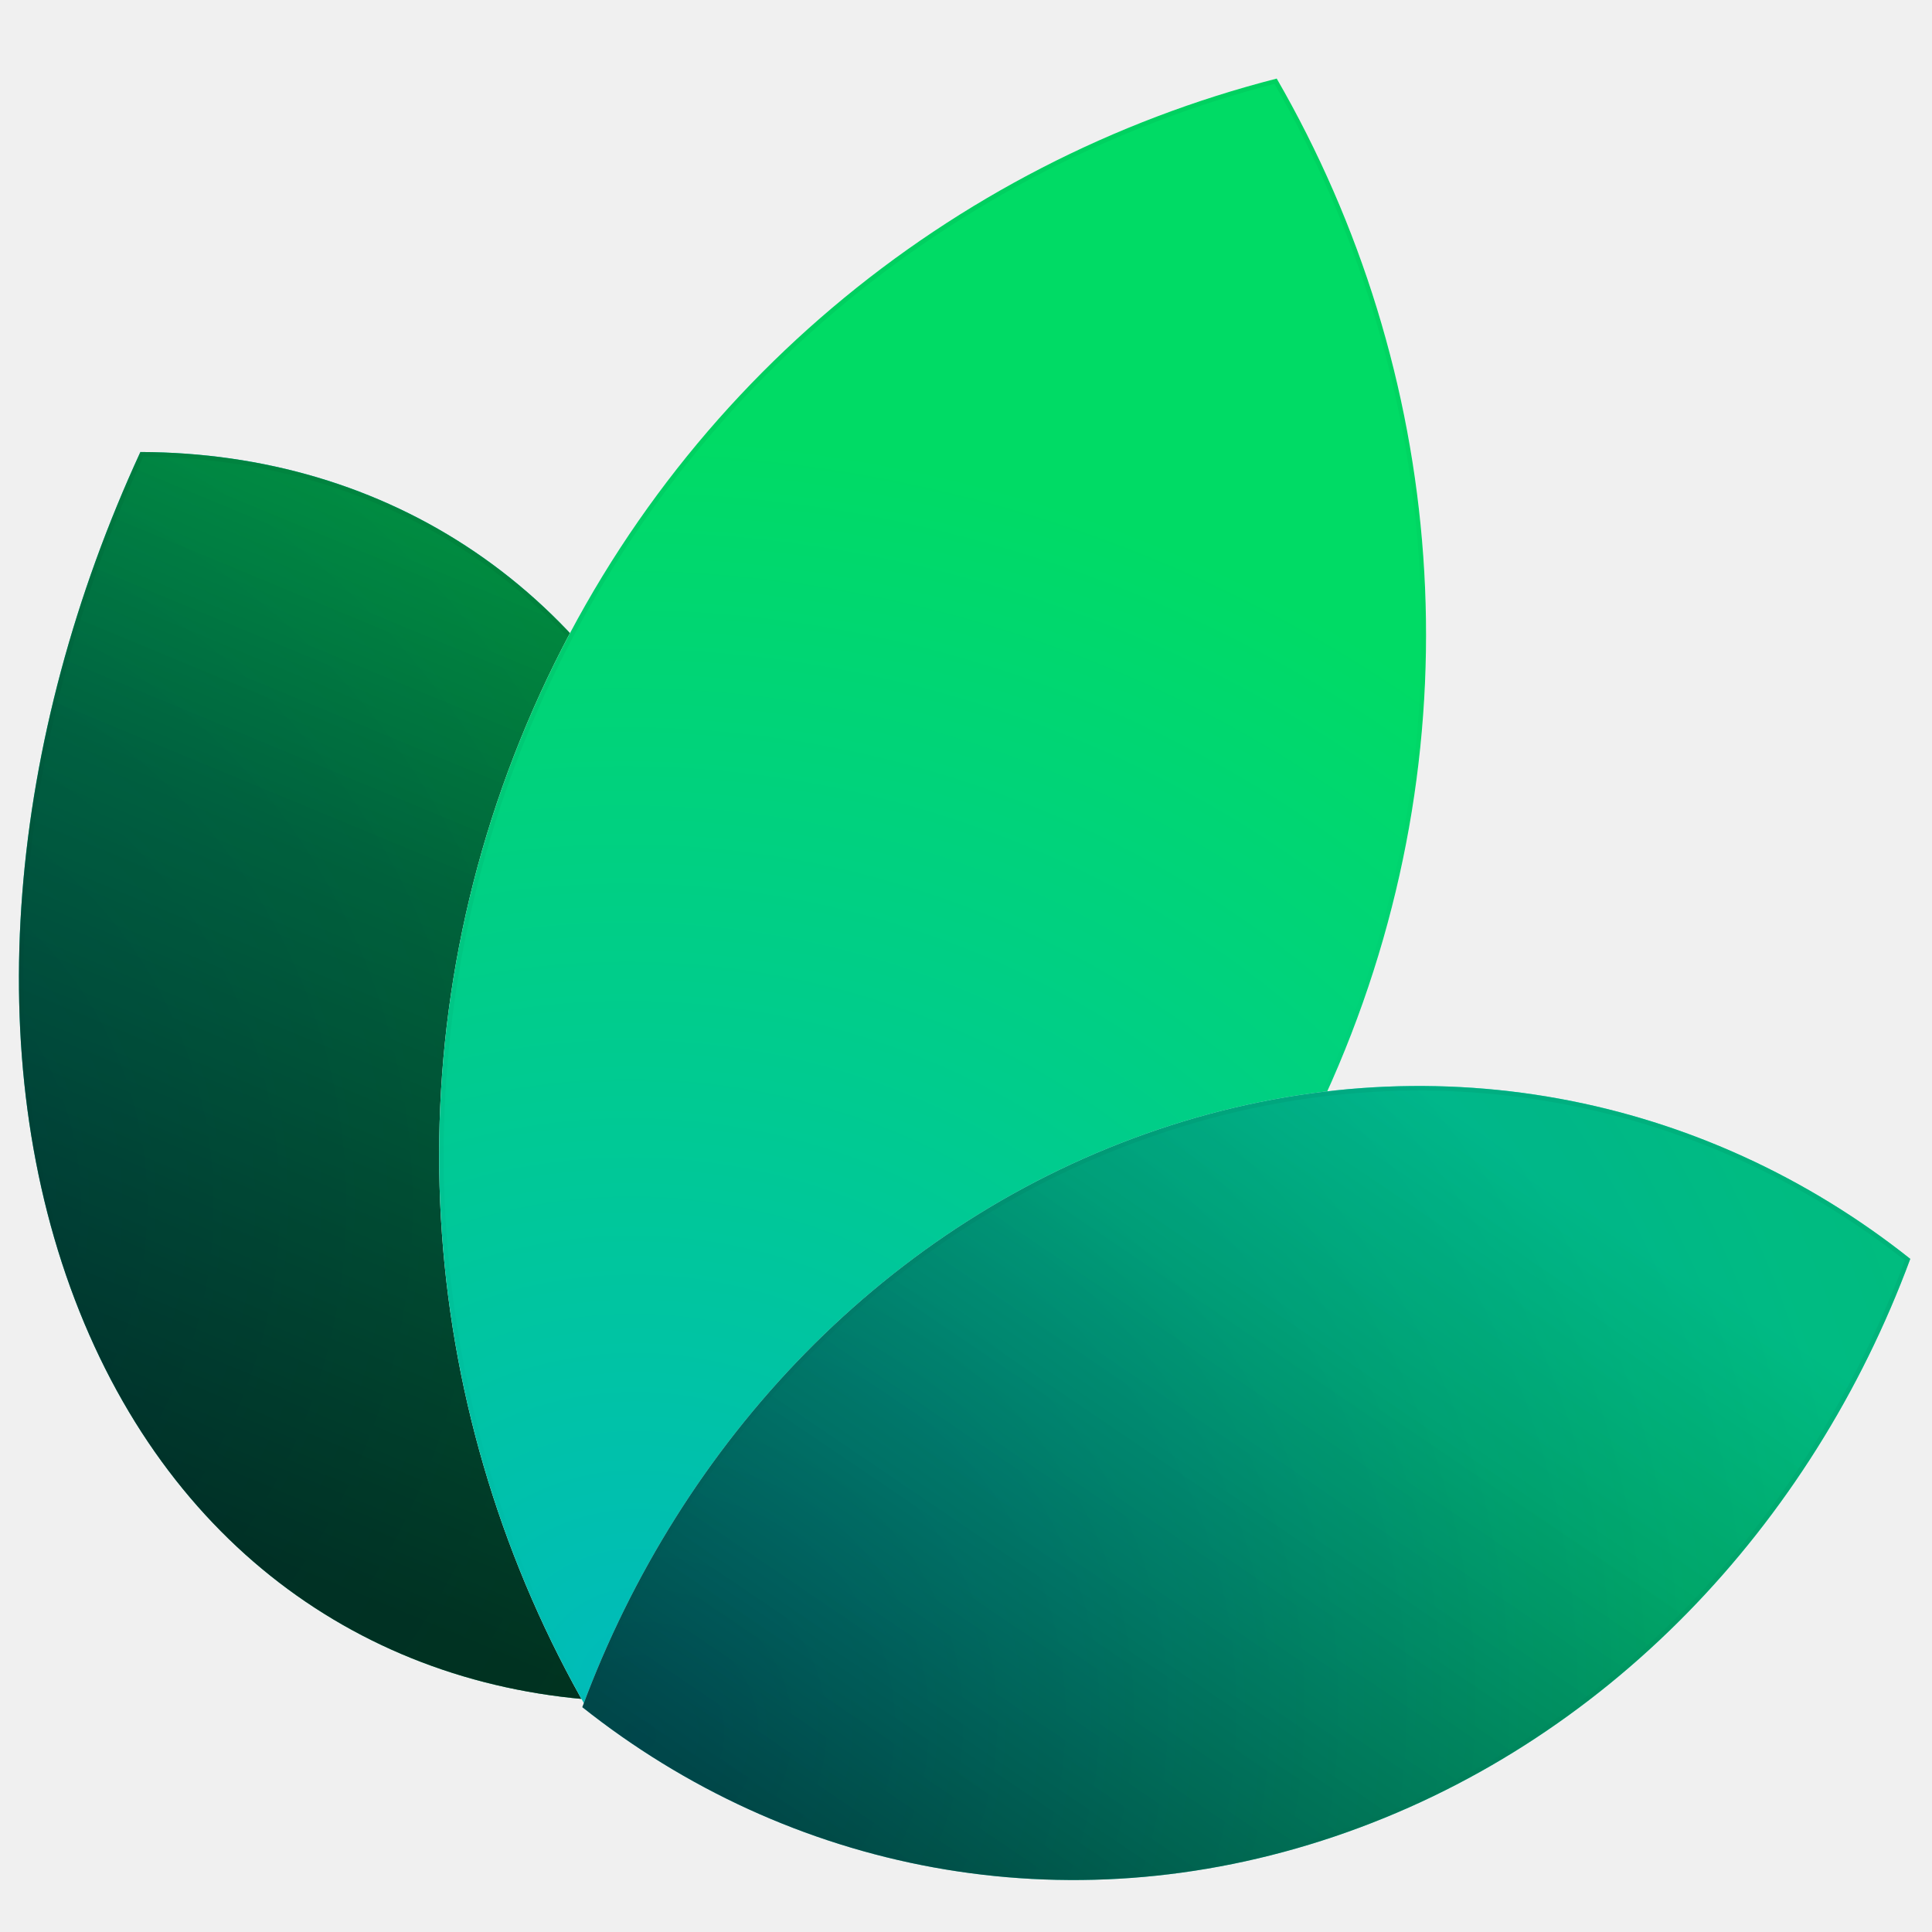
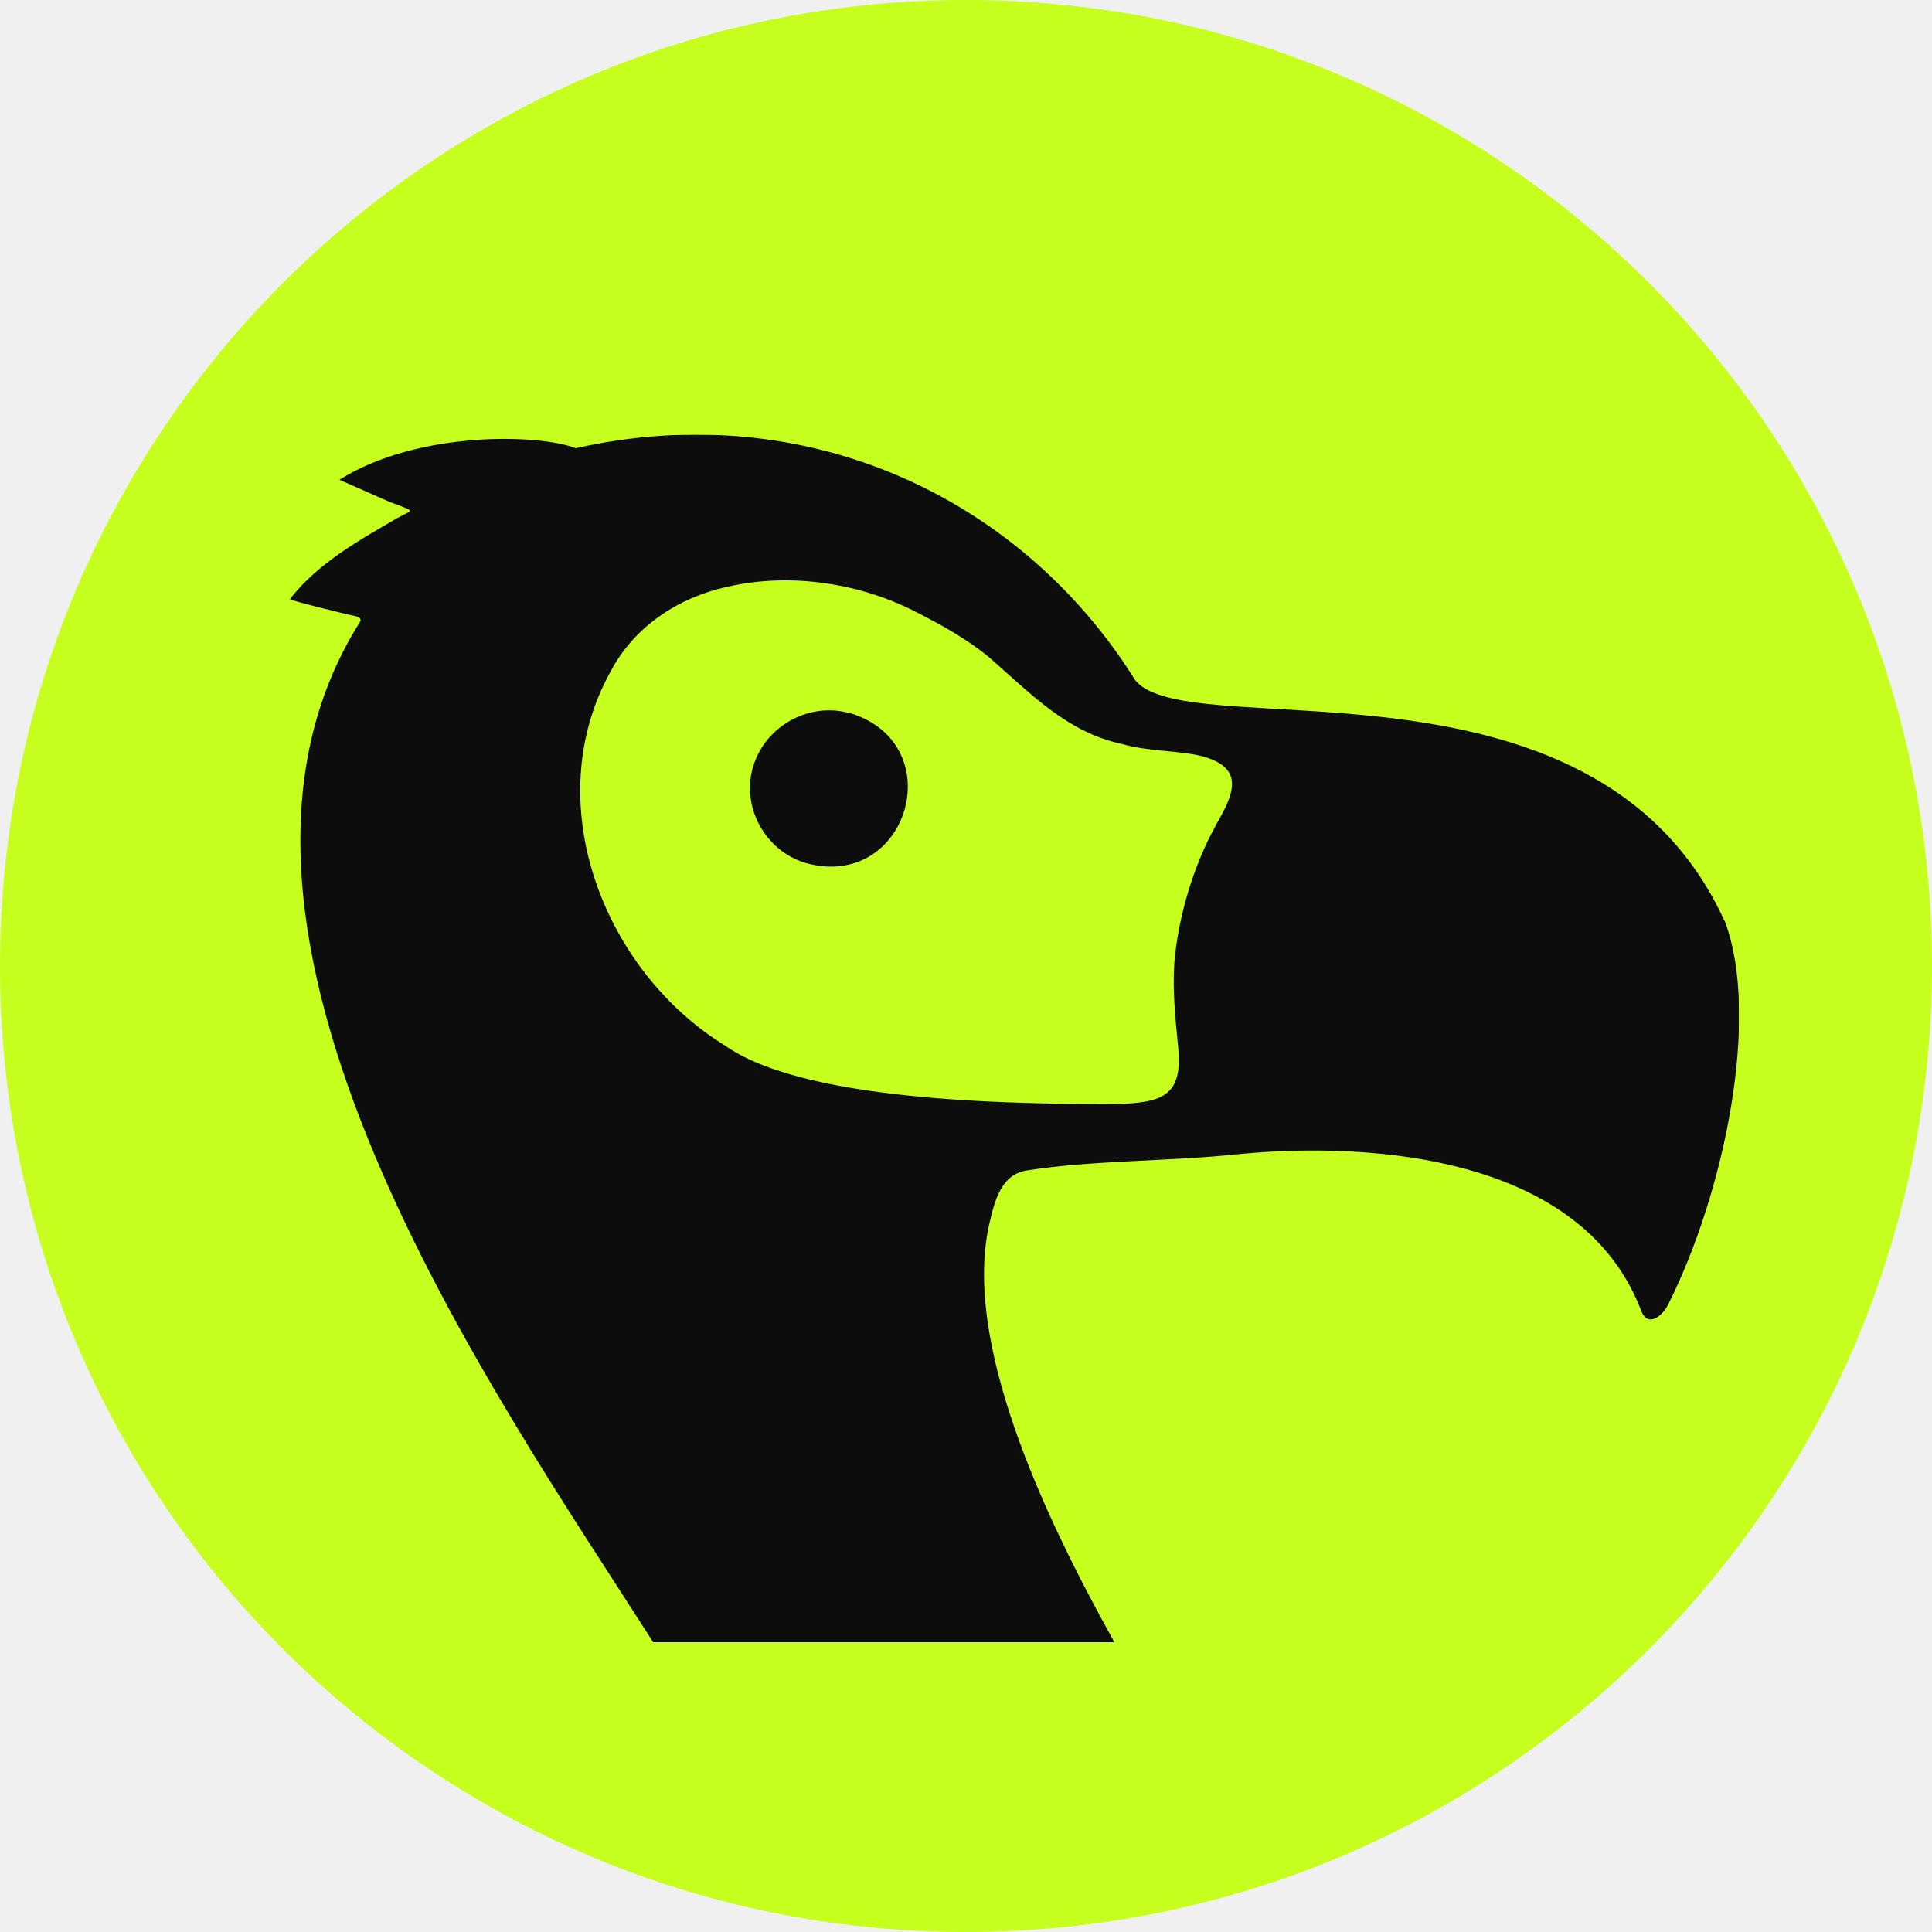
- <svg xmlns="http://www.w3.org/2000/svg" width="24" height="24" viewBox="0 0 24 24" fill="none">
-   <path d="M7.953 21.139C4.896 21.13 2.255 19.458 0.987 16.29C-0.28 13.121 0.109 9.163 1.744 5.615C4.801 5.624 7.442 7.296 8.71 10.465C9.977 13.633 9.588 17.591 7.953 21.139Z" fill="white" />
-   <path d="M7.953 21.139C4.896 21.13 2.255 19.458 0.987 16.29C-0.28 13.121 0.109 9.163 1.744 5.615C4.801 5.624 7.442 7.296 8.71 10.465C9.977 13.633 9.588 17.591 7.953 21.139Z" fill="url(#paint0_radial_101_2703)" />
-   <path d="M7.953 21.139C4.896 21.13 2.255 19.458 0.987 16.29C-0.28 13.121 0.109 9.163 1.744 5.615C4.801 5.624 7.442 7.296 8.71 10.465C9.977 13.633 9.588 17.591 7.953 21.139Z" fill="black" fill-opacity="0.5" style="mix-blend-mode:hard-light" />
-   <path d="M7.953 21.139C4.896 21.13 2.255 19.458 0.987 16.29C-0.28 13.121 0.109 9.163 1.744 5.615C4.801 5.624 7.442 7.296 8.71 10.465C9.977 13.633 9.588 17.591 7.953 21.139Z" fill="url(#paint1_linear_101_2703)" fill-opacity="0.5" style="mix-blend-mode:hard-light" />
-   <path d="M8.684 10.476C9.945 13.63 9.561 17.572 7.935 21.111C4.897 21.096 2.274 19.431 1.013 16.279C-0.248 13.124 0.136 9.182 1.762 5.643C4.8 5.659 7.423 7.324 8.684 10.476Z" stroke="url(#paint2_linear_101_2703)" stroke-opacity="0.05" stroke-width="0.056" />
-   <path d="M7.31 21.257C11.354 20.221 14.884 17.375 16.628 13.236C18.373 9.097 17.945 4.587 15.86 0.976C11.816 2.012 8.287 4.858 6.542 8.998C4.797 13.137 5.225 17.646 7.31 21.257Z" fill="white" />
-   <path d="M7.31 21.257C11.354 20.221 14.884 17.375 16.628 13.236C18.373 9.097 17.945 4.587 15.86 0.976C11.816 2.012 8.287 4.858 6.542 8.998C4.797 13.137 5.225 17.646 7.31 21.257Z" fill="url(#paint3_radial_101_2703)" />
-   <path d="M16.603 13.225C14.864 17.349 11.351 20.187 7.324 21.225C5.253 17.624 4.829 13.132 6.568 9.009C8.306 4.885 11.819 2.047 15.846 1.009C17.918 4.61 18.341 9.101 16.603 13.225Z" stroke="url(#paint4_linear_101_2703)" stroke-opacity="0.05" stroke-width="0.056" />
-   <path d="M7.234 21.207C9.789 23.237 13.21 23.951 16.577 22.814C19.944 21.677 22.506 18.945 23.73 15.638C21.175 13.608 17.754 12.894 14.387 14.031C11.02 15.168 8.458 17.901 7.234 21.207Z" fill="white" />
-   <path d="M7.234 21.207C9.789 23.237 13.21 23.951 16.577 22.814C19.944 21.677 22.506 18.945 23.73 15.638C21.175 13.608 17.754 12.894 14.387 14.031C11.02 15.168 8.458 17.901 7.234 21.207Z" fill="url(#paint5_radial_101_2703)" />
-   <path d="M7.234 21.207C9.789 23.237 13.21 23.951 16.577 22.814C19.944 21.677 22.506 18.945 23.73 15.638C21.175 13.608 17.754 12.894 14.387 14.031C11.02 15.168 8.458 17.901 7.234 21.207Z" fill="black" fill-opacity="0.2" style="mix-blend-mode:hard-light" />
-   <path d="M7.234 21.207C9.789 23.237 13.21 23.951 16.577 22.814C19.944 21.677 22.506 18.945 23.73 15.638C21.175 13.608 17.754 12.894 14.387 14.031C11.02 15.168 8.458 17.901 7.234 21.207Z" fill="url(#paint6_linear_101_2703)" fill-opacity="0.5" style="mix-blend-mode:hard-light" />
-   <path d="M16.568 22.787C13.218 23.918 9.814 23.212 7.267 21.198C8.492 17.907 11.044 15.189 14.396 14.058C17.747 12.927 21.15 13.633 23.697 15.648C22.472 18.938 19.92 21.656 16.568 22.787Z" stroke="url(#paint7_linear_101_2703)" stroke-opacity="0.05" stroke-width="0.056" />
-   <defs>
-     <radialGradient id="paint0_radial_101_2703" cx="0" cy="0" r="1" gradientUnits="userSpaceOnUse" gradientTransform="translate(-3.00503 15.023) rotate(-10.029) scale(17.9572 17.784)">
-       <stop stop-color="#00B0BB" />
-       <stop offset="1" stop-color="#00DB65" />
-     </radialGradient>
-     <linearGradient id="paint1_linear_101_2703" x1="7.39" y1="4.813" x2="1.63" y2="18.689" gradientUnits="userSpaceOnUse">
-       <stop stop-color="#18E299" />
-       <stop offset="1" />
-     </linearGradient>
-     <linearGradient id="paint2_linear_101_2703" x1="7.948" y1="8.016" x2="1.761" y2="18.746" gradientUnits="userSpaceOnUse">
-       <stop />
-       <stop offset="1" stop-opacity="0" />
-     </linearGradient>
-     <radialGradient id="paint3_radial_101_2703" cx="0" cy="0" r="1" gradientUnits="userSpaceOnUse" gradientTransform="translate(8.11404 20.8822) rotate(-75.7542) scale(21.6246 23.7772)">
-       <stop stop-color="#00BBBB" />
-       <stop offset="0.713" stop-color="#00DB65" />
-     </radialGradient>
-     <linearGradient id="paint4_linear_101_2703" x1="7.602" y1="5.871" x2="15.556" y2="16.372" gradientUnits="userSpaceOnUse">
-       <stop />
-       <stop offset="1" stop-opacity="0" />
-     </linearGradient>
-     <radialGradient id="paint5_radial_101_2703" cx="0" cy="0" r="1" gradientUnits="userSpaceOnUse" gradientTransform="translate(7.84537 21.5181) rotate(-20.3525) scale(18.5603 17.32)">
-       <stop stop-color="#00B0BB" />
-       <stop offset="1" stop-color="#00DB65" />
-     </radialGradient>
-     <linearGradient id="paint6_linear_101_2703" x1="16.808" y1="13.007" x2="10.041" y2="22.994" gradientUnits="userSpaceOnUse">
-       <stop stop-color="#00B1BC" />
-       <stop offset="1" />
-     </linearGradient>
-     <linearGradient id="paint7_linear_101_2703" x1="16.808" y1="13.007" x2="14.169" y2="23.841" gradientUnits="userSpaceOnUse">
-       <stop />
-       <stop offset="1" stop-opacity="0" />
-     </linearGradient>
-   </defs>
+ <svg xmlns="http://www.w3.org/2000/svg" width="48" height="48" viewBox="0 0 48 48" fill="none">
+   <path d="M24 0C10.746 0 0 10.746 0 24C0 37.254 10.746 48 24 48C37.254 48 48 37.254 48 24C48 10.746 37.254 0 24 0Z" fill="#C6FE1E" />
+   <mask id="mask0_373_102" style="mask-type:luminance" maskUnits="userSpaceOnUse" x="7" y="10" width="37" height="31">
+     <path d="M43.201 10.8H7.201V40.8H43.201V10.8Z" fill="white" />
+   </mask>
+   <g mask="url(#mask0_373_102)">
+     <path d="M21.138 17.722H21.122C20.13 17.437 19.081 18.006 18.744 18.947C18.373 19.958 18.962 21.117 20.002 21.437C22.549 22.16 23.644 18.509 21.138 17.722Z" fill="#0D0D0D" />
+     <path d="M42.846 22.883C39.566 15.699 29.102 18.672 28.135 16.79C25.303 12.345 20.017 9.849 14.302 11.136C13.422 10.784 10.391 10.688 8.433 11.92L9.614 12.441C9.703 12.48 9.678 12.47 9.809 12.518C10.343 12.72 10.251 12.662 9.867 12.873C8.986 13.388 7.889 13.987 7.204 14.886C7.233 14.928 8.711 15.283 8.711 15.283C8.737 15.289 9.012 15.318 8.951 15.44C4.116 23.075 12.27 34.598 16.228 40.8H27.687C25.918 37.632 23.895 33.308 24.587 30.374C24.711 29.843 24.871 29.168 25.524 29.078C27.102 28.825 29.214 28.848 30.718 28.678C30.718 28.678 30.725 28.678 30.74 28.678C31.06 28.662 38.894 27.667 40.769 32.55C40.929 32.998 41.297 32.707 41.444 32.412C42.843 29.632 43.745 25.254 42.852 22.886L42.846 22.883ZM30.199 20.524C29.649 21.507 29.274 22.784 29.178 23.897C29.127 24.604 29.201 25.302 29.271 26.009C29.31 26.4 29.313 26.892 28.999 27.148C28.727 27.379 28.276 27.401 27.822 27.433C25.591 27.424 20.151 27.433 18.055 26.006L18.043 25.996C14.993 24.137 13.361 19.939 15.172 16.678C15.758 15.571 16.836 14.851 18.065 14.579C19.646 14.217 21.387 14.486 22.798 15.225C23.374 15.516 24.062 15.9 24.587 16.342C25.627 17.251 26.516 18.195 27.879 18.486C28.506 18.665 29.159 18.64 29.787 18.768C30.961 19.049 30.666 19.718 30.196 20.518L30.199 20.524Z" fill="#0D0D0D" />
+   </g>
</svg>
